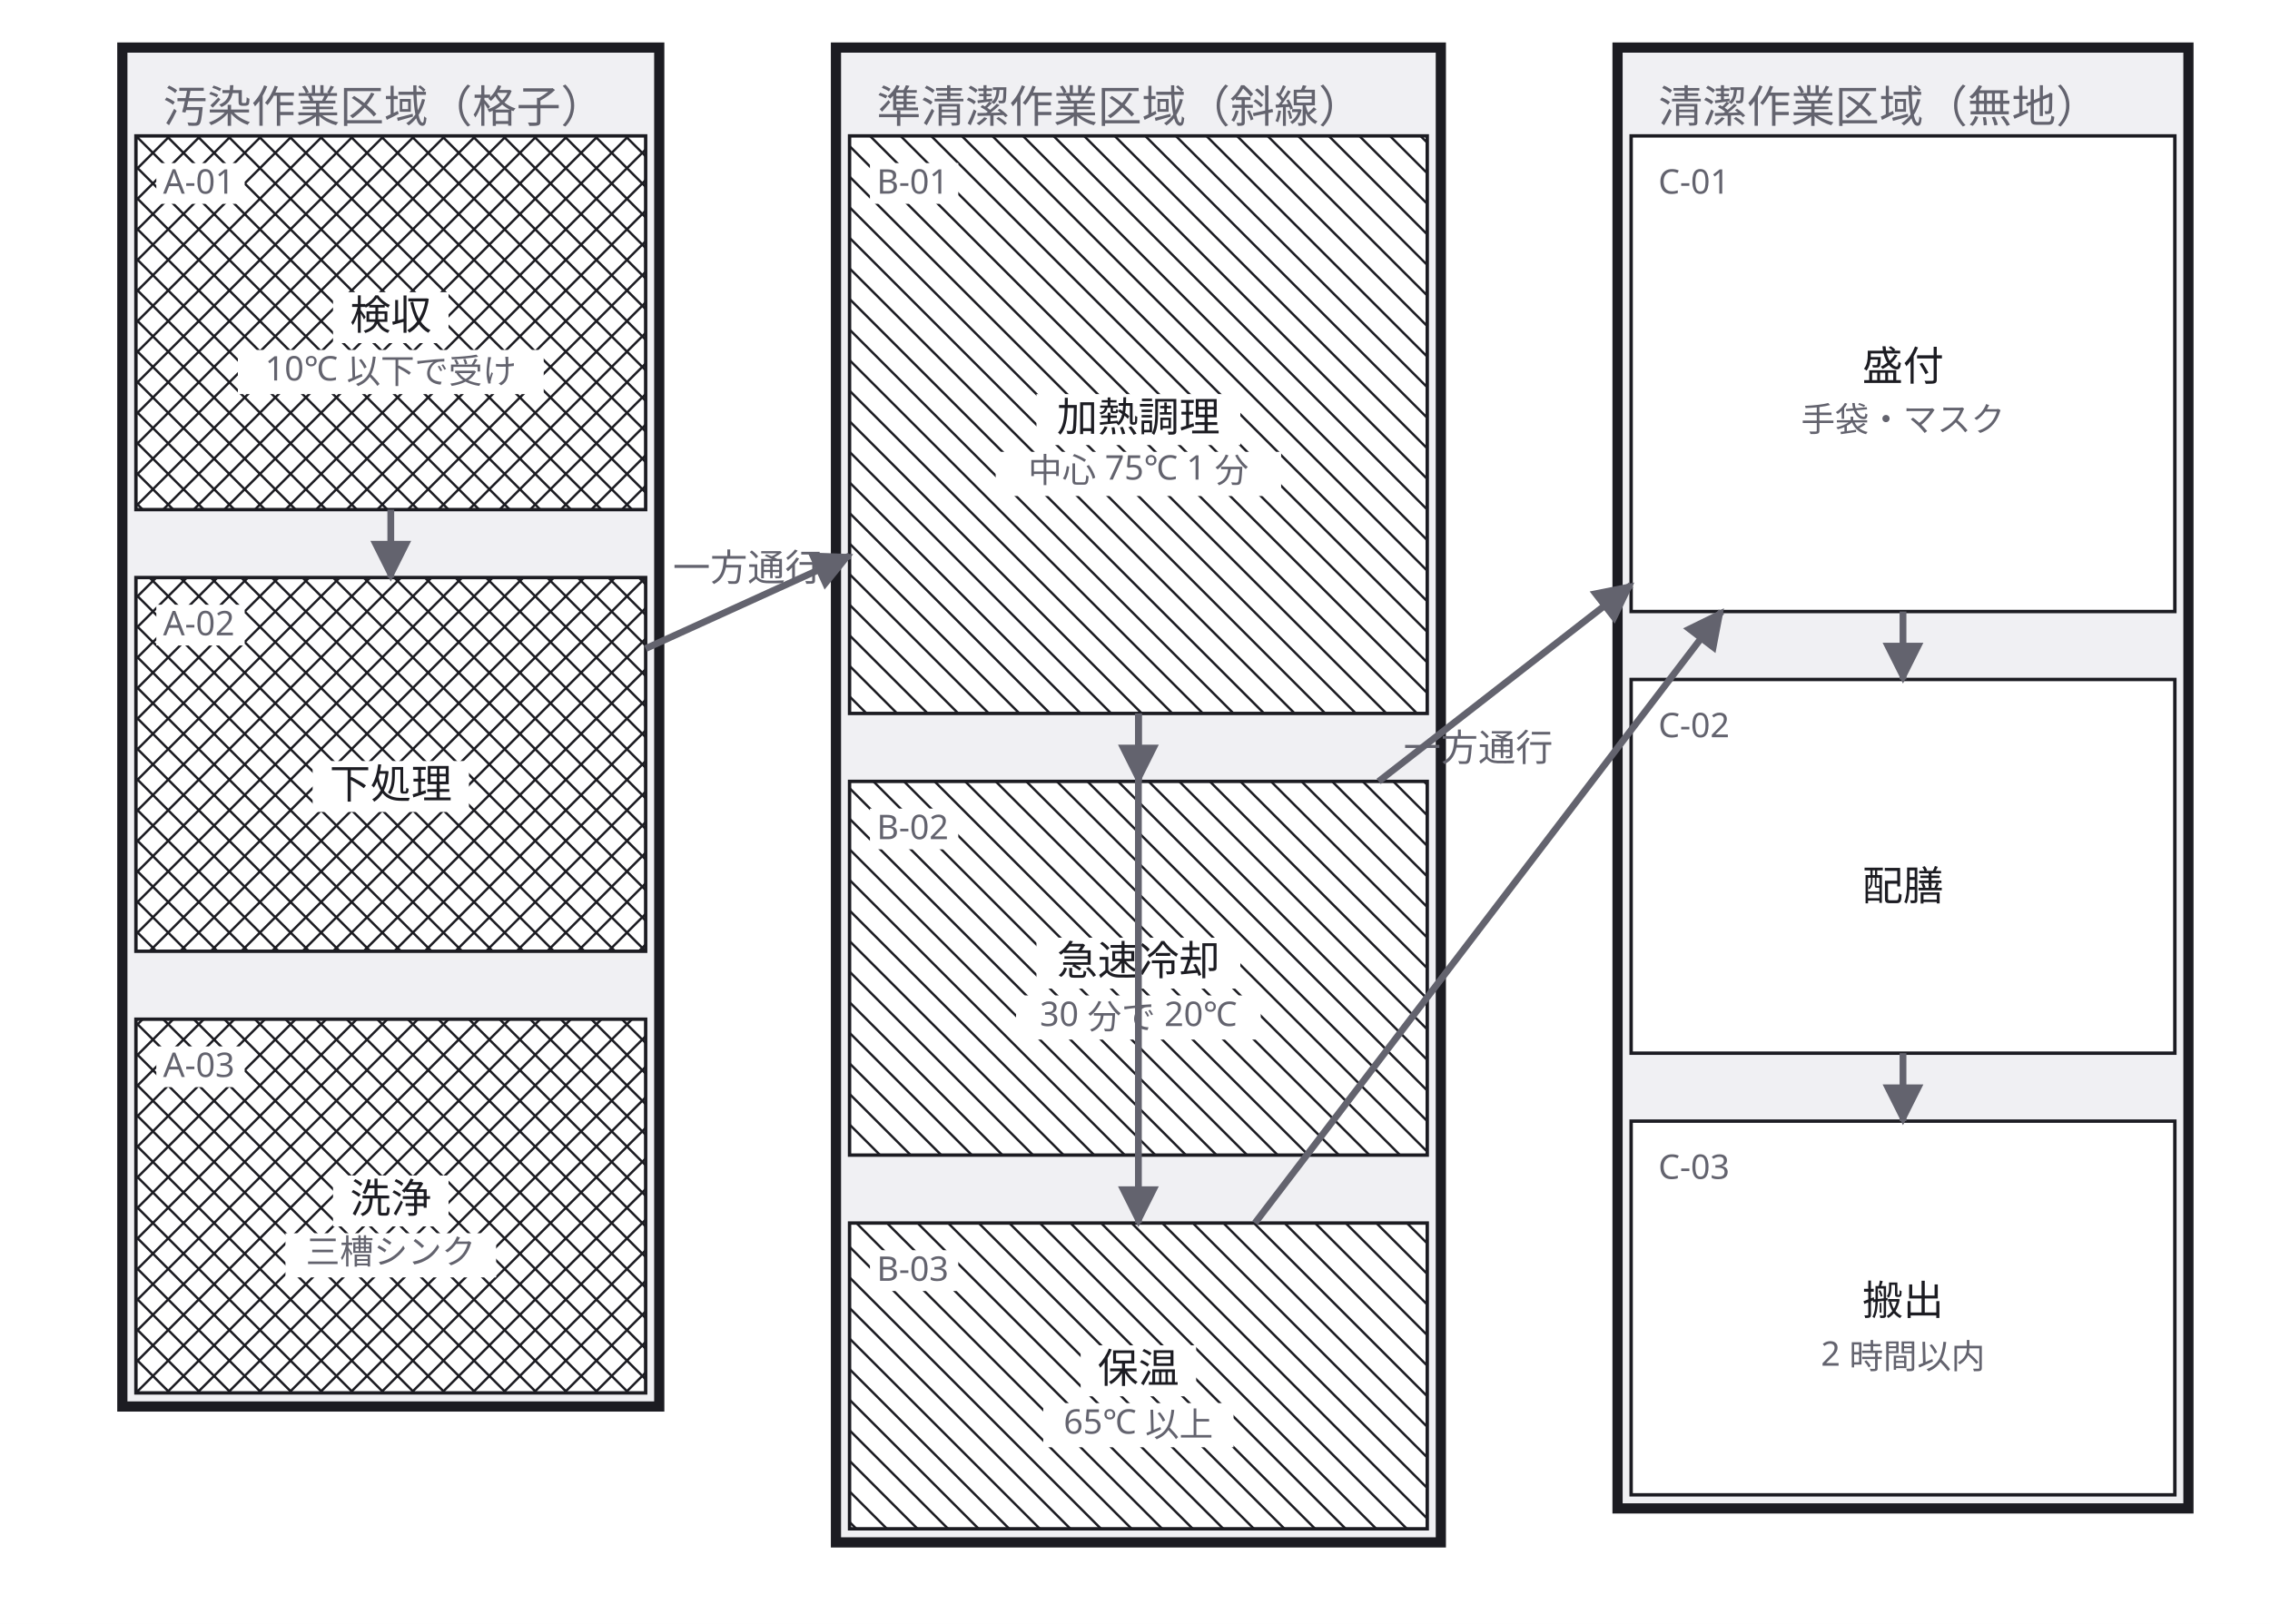
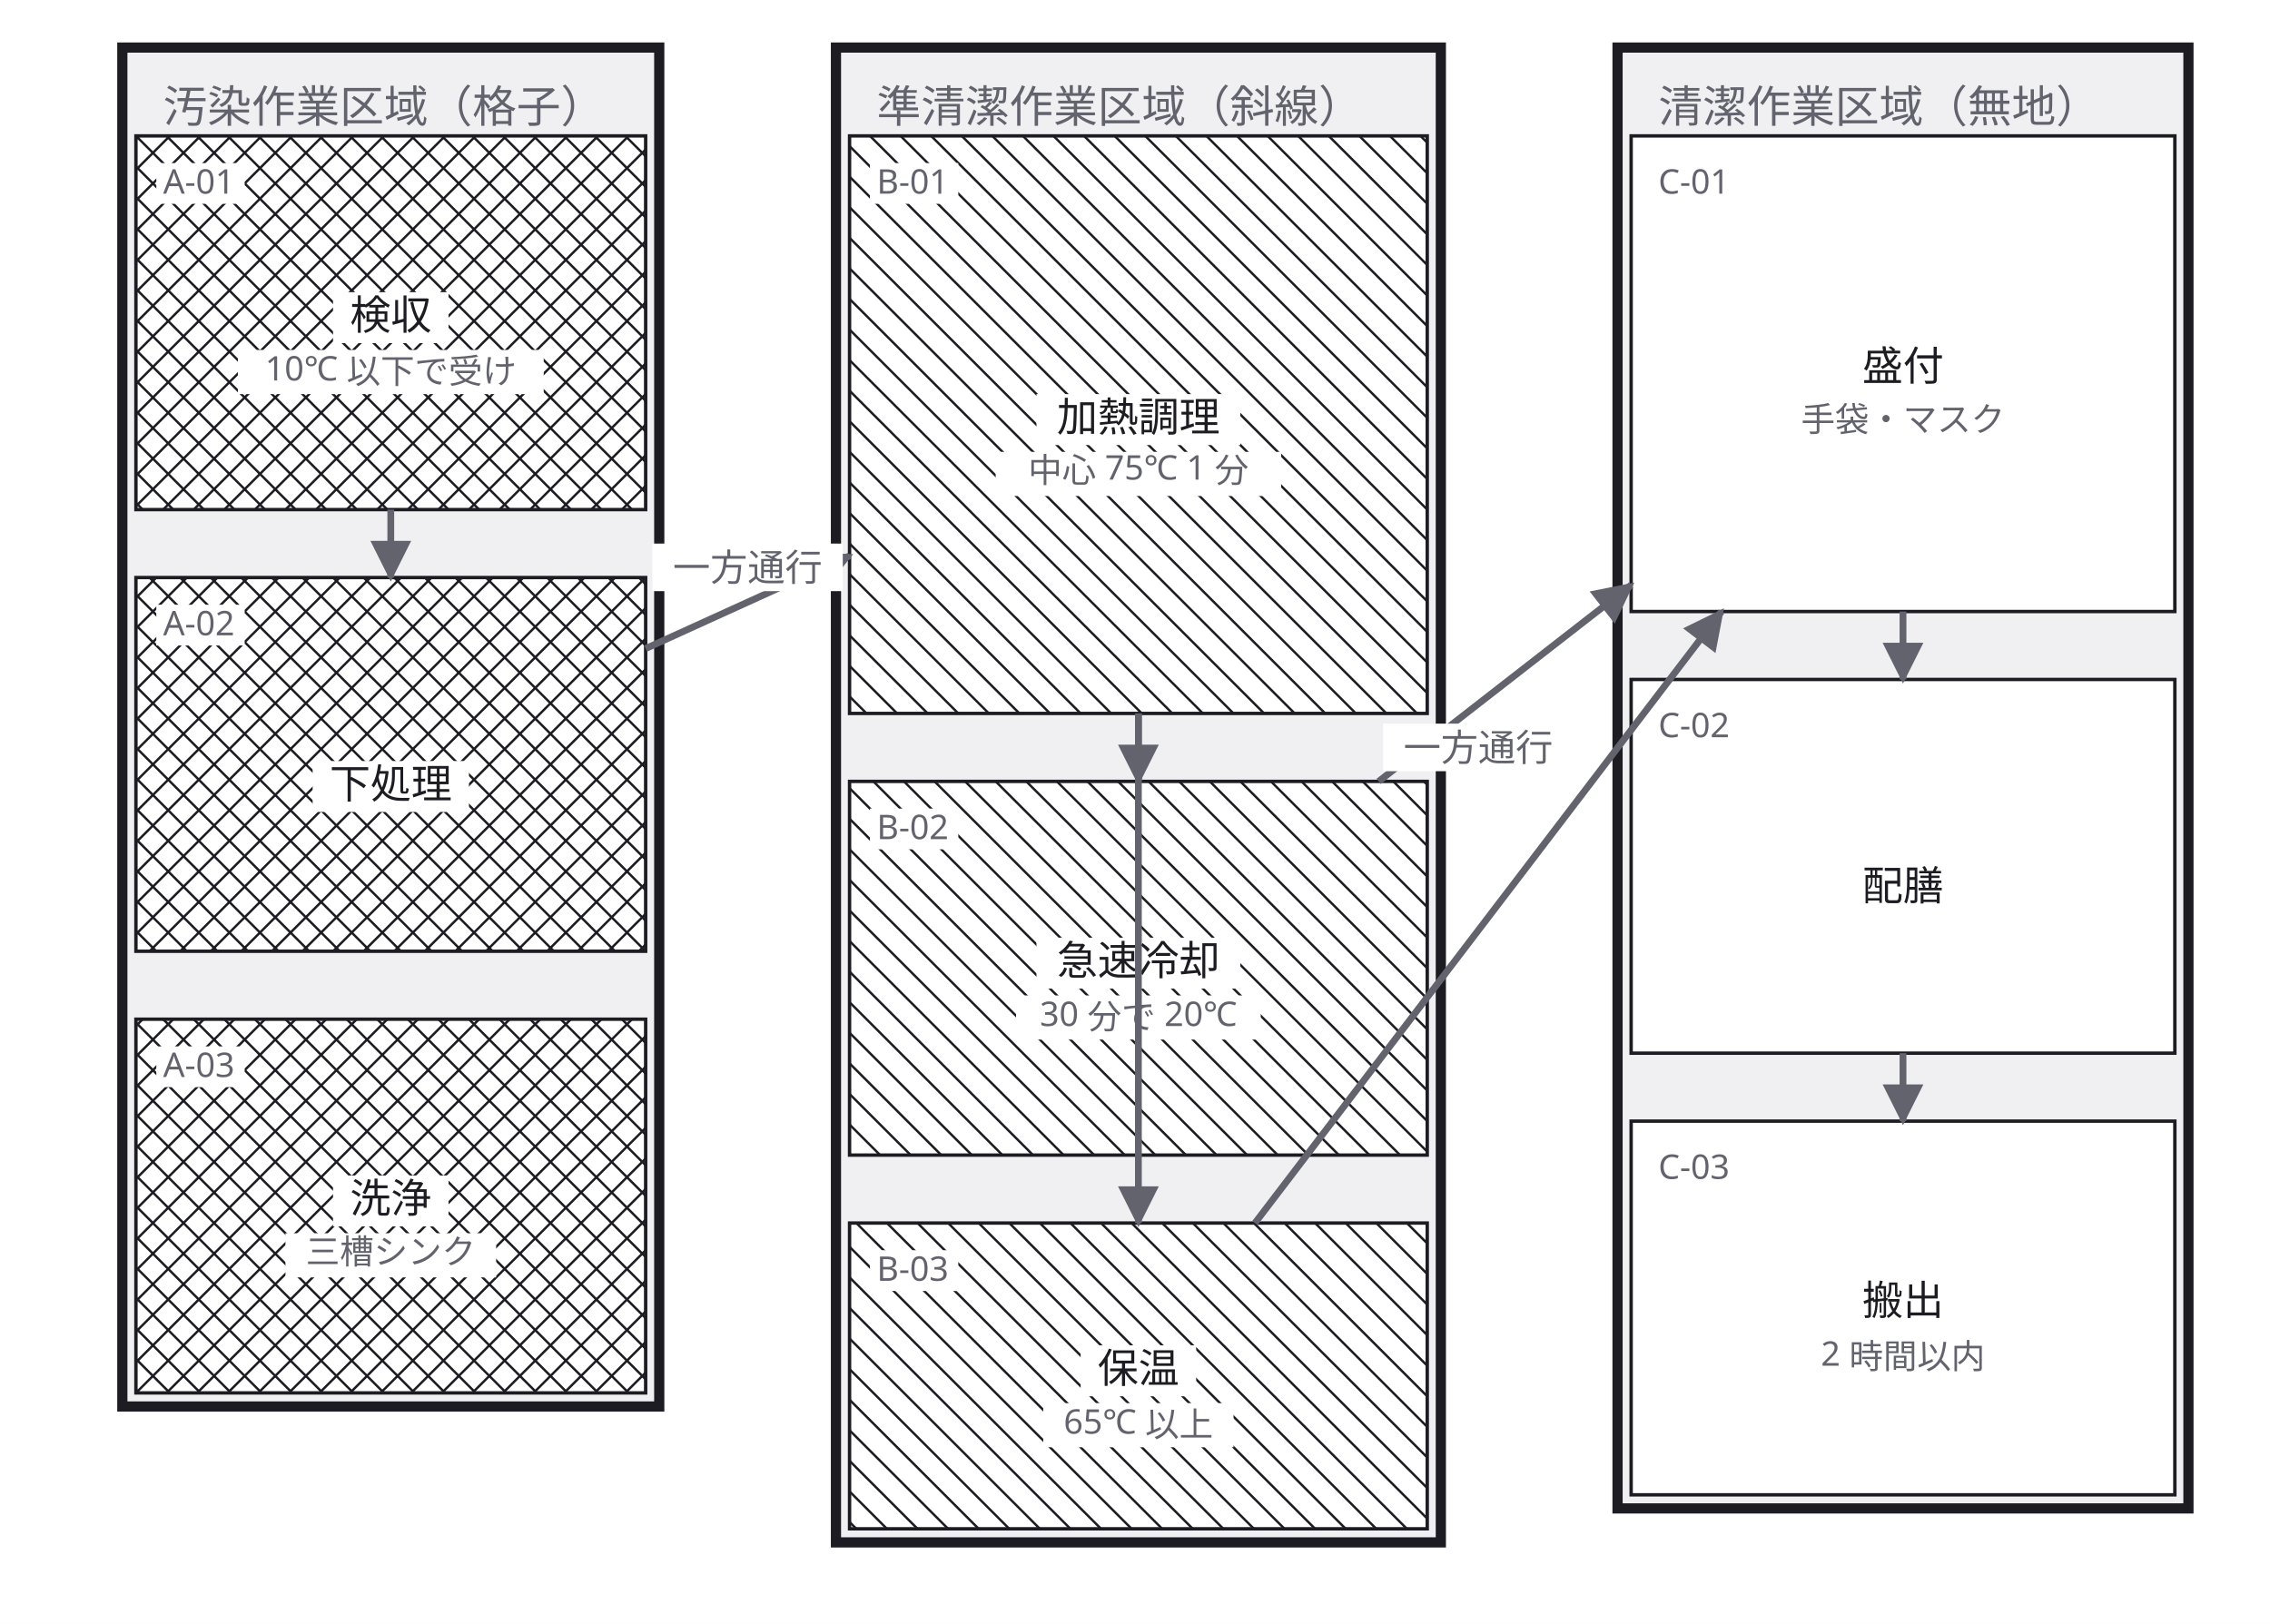
<svg xmlns="http://www.w3.org/2000/svg" width="668" height="478" viewBox="0 0 668 478">
  <defs>
    <marker id="arrow" viewBox="0 0 10 10" refX="9" refY="5" markerWidth="6" markerHeight="6" orient="auto">
      <path d="M 0 0 L 10 5 L 0 10 z" fill="#63636e" />
    </marker>
  </defs>
  <rect data-paper="1" x="0" y="0" width="668" height="478" fill="#ffffff" />
  <g data-group="osen">
    <rect x="36" y="14" width="158" height="400" fill="#f0f0f3" stroke="#1c1c22" stroke-width="3" />
    <text x="48" y="36" font-family="sans-serif" font-size="13" fill="#63636e">汚染作業区域（格子）</text>
  </g>
  <g data-group="junsei">
    <rect x="246" y="14" width="178" height="440" fill="#f0f0f3" stroke="#1c1c22" stroke-width="3" />
    <text x="258" y="36" font-family="sans-serif" font-size="13" fill="#63636e">準清潔作業区域（斜線）</text>
  </g>
  <g data-group="seiketsu">
    <rect x="476" y="14" width="168" height="430" fill="#f0f0f3" stroke="#1c1c22" stroke-width="3" />
    <text x="488" y="36" font-family="sans-serif" font-size="13" fill="#63636e">清潔作業区域（無地）</text>
  </g>
  <g data-node="kanetsu" data-pinned="false" data-shape="rect">
    <rect x="250" y="40" width="170" height="170" fill="#ffffff" stroke="#1c1c22" stroke-width="1" />
    <line x1="420" y1="42" x2="418" y2="40" stroke="#1c1c22" stroke-width="0.7" />
    <line x1="420" y1="51" x2="409" y2="40" stroke="#1c1c22" stroke-width="0.7" />
    <line x1="420" y1="60" x2="400" y2="40" stroke="#1c1c22" stroke-width="0.7" />
    <line x1="420" y1="69" x2="391" y2="40" stroke="#1c1c22" stroke-width="0.7" />
    <line x1="420" y1="78" x2="382" y2="40" stroke="#1c1c22" stroke-width="0.7" />
    <line x1="420" y1="87" x2="373" y2="40" stroke="#1c1c22" stroke-width="0.7" />
    <line x1="420" y1="96" x2="364" y2="40" stroke="#1c1c22" stroke-width="0.7" />
    <line x1="420" y1="105" x2="355" y2="40" stroke="#1c1c22" stroke-width="0.7" />
    <line x1="420" y1="114" x2="346" y2="40" stroke="#1c1c22" stroke-width="0.7" />
    <line x1="420" y1="123" x2="337" y2="40" stroke="#1c1c22" stroke-width="0.7" />
    <line x1="420" y1="132" x2="328" y2="40" stroke="#1c1c22" stroke-width="0.7" />
    <line x1="420" y1="141" x2="319" y2="40" stroke="#1c1c22" stroke-width="0.7" />
    <line x1="420" y1="150" x2="310" y2="40" stroke="#1c1c22" stroke-width="0.7" />
    <line x1="420" y1="159" x2="301" y2="40" stroke="#1c1c22" stroke-width="0.7" />
    <line x1="420" y1="168" x2="292" y2="40" stroke="#1c1c22" stroke-width="0.7" />
    <line x1="420" y1="177" x2="283" y2="40" stroke="#1c1c22" stroke-width="0.7" />
    <line x1="420" y1="186" x2="274" y2="40" stroke="#1c1c22" stroke-width="0.7" />
    <line x1="420" y1="195" x2="265" y2="40" stroke="#1c1c22" stroke-width="0.7" />
    <line x1="420" y1="204" x2="256" y2="40" stroke="#1c1c22" stroke-width="0.7" />
    <line x1="250" y1="43" x2="417" y2="210" stroke="#1c1c22" stroke-width="0.7" />
    <line x1="250" y1="52" x2="408" y2="210" stroke="#1c1c22" stroke-width="0.7" />
    <line x1="250" y1="61" x2="399" y2="210" stroke="#1c1c22" stroke-width="0.7" />
    <line x1="250" y1="70" x2="390" y2="210" stroke="#1c1c22" stroke-width="0.7" />
    <line x1="250" y1="79" x2="381" y2="210" stroke="#1c1c22" stroke-width="0.7" />
    <line x1="250" y1="88" x2="372" y2="210" stroke="#1c1c22" stroke-width="0.7" />
    <line x1="250" y1="97" x2="363" y2="210" stroke="#1c1c22" stroke-width="0.7" />
    <line x1="250" y1="106" x2="354" y2="210" stroke="#1c1c22" stroke-width="0.7" />
    <line x1="250" y1="115" x2="345" y2="210" stroke="#1c1c22" stroke-width="0.7" />
    <line x1="250" y1="124" x2="336" y2="210" stroke="#1c1c22" stroke-width="0.7" />
    <line x1="250" y1="133" x2="327" y2="210" stroke="#1c1c22" stroke-width="0.7" />
    <line x1="250" y1="142" x2="318" y2="210" stroke="#1c1c22" stroke-width="0.7" />
    <line x1="250" y1="151" x2="309" y2="210" stroke="#1c1c22" stroke-width="0.7" />
    <line x1="250" y1="160" x2="300" y2="210" stroke="#1c1c22" stroke-width="0.7" />
    <line x1="250" y1="169" x2="291" y2="210" stroke="#1c1c22" stroke-width="0.7" />
    <line x1="250" y1="178" x2="282" y2="210" stroke="#1c1c22" stroke-width="0.7" />
    <line x1="250" y1="187" x2="273" y2="210" stroke="#1c1c22" stroke-width="0.7" />
    <line x1="250" y1="196" x2="264" y2="210" stroke="#1c1c22" stroke-width="0.7" />
    <line x1="250" y1="205" x2="255" y2="210" stroke="#1c1c22" stroke-width="0.7" />
    <rect x="256" y="48" width="26" height="12" fill="#ffffff" />
    <text x="258" y="57" font-family="sans-serif" font-size="10" fill="#63636e">B-01</text>
    <rect x="305" y="116" width="60" height="15" fill="#ffffff" />
    <text x="335" y="127" text-anchor="middle" font-family="sans-serif" font-size="12" fill="#1c1c22">加熱調理</text>
    <rect x="293" y="133" width="84" height="13" fill="#ffffff" />
    <text x="335" y="142" text-anchor="middle" font-family="sans-serif" font-size="10" fill="#63636e">中心 75℃ 1 分</text>
  </g>
  <g data-node="moritsuke" data-pinned="false" data-shape="rect">
    <rect x="480" y="40" width="160" height="140" fill="#ffffff" stroke="#1c1c22" stroke-width="1" />
    <text x="488" y="57" font-family="sans-serif" font-size="10" fill="#63636e">C-01</text>
    <text x="560" y="112" text-anchor="middle" font-family="sans-serif" font-size="12" fill="#1c1c22">盛付</text>
    <text x="560" y="127" text-anchor="middle" font-family="sans-serif" font-size="10" fill="#63636e">手袋・マスク</text>
  </g>
  <g data-node="reikyaku" data-pinned="false" data-shape="rect">
    <rect x="250" y="230" width="170" height="110" fill="#ffffff" stroke="#1c1c22" stroke-width="1" />
    <line x1="420" y1="231" x2="419" y2="230" stroke="#1c1c22" stroke-width="0.7" />
    <line x1="420" y1="240" x2="410" y2="230" stroke="#1c1c22" stroke-width="0.7" />
    <line x1="420" y1="249" x2="401" y2="230" stroke="#1c1c22" stroke-width="0.7" />
    <line x1="420" y1="258" x2="392" y2="230" stroke="#1c1c22" stroke-width="0.7" />
    <line x1="420" y1="267" x2="383" y2="230" stroke="#1c1c22" stroke-width="0.7" />
    <line x1="420" y1="276" x2="374" y2="230" stroke="#1c1c22" stroke-width="0.7" />
    <line x1="420" y1="285" x2="365" y2="230" stroke="#1c1c22" stroke-width="0.7" />
    <line x1="420" y1="294" x2="356" y2="230" stroke="#1c1c22" stroke-width="0.7" />
    <line x1="420" y1="303" x2="347" y2="230" stroke="#1c1c22" stroke-width="0.7" />
    <line x1="420" y1="312" x2="338" y2="230" stroke="#1c1c22" stroke-width="0.7" />
    <line x1="420" y1="321" x2="329" y2="230" stroke="#1c1c22" stroke-width="0.7" />
    <line x1="420" y1="330" x2="320" y2="230" stroke="#1c1c22" stroke-width="0.7" />
    <line x1="420" y1="339" x2="311" y2="230" stroke="#1c1c22" stroke-width="0.7" />
    <line x1="302" y1="230" x2="412" y2="340" stroke="#1c1c22" stroke-width="0.7" />
    <line x1="293" y1="230" x2="403" y2="340" stroke="#1c1c22" stroke-width="0.7" />
    <line x1="284" y1="230" x2="394" y2="340" stroke="#1c1c22" stroke-width="0.7" />
    <line x1="275" y1="230" x2="385" y2="340" stroke="#1c1c22" stroke-width="0.7" />
    <line x1="266" y1="230" x2="376" y2="340" stroke="#1c1c22" stroke-width="0.7" />
    <line x1="257" y1="230" x2="367" y2="340" stroke="#1c1c22" stroke-width="0.7" />
    <line x1="250" y1="232" x2="358" y2="340" stroke="#1c1c22" stroke-width="0.7" />
    <line x1="250" y1="241" x2="349" y2="340" stroke="#1c1c22" stroke-width="0.7" />
    <line x1="250" y1="250" x2="340" y2="340" stroke="#1c1c22" stroke-width="0.7" />
    <line x1="250" y1="259" x2="331" y2="340" stroke="#1c1c22" stroke-width="0.7" />
    <line x1="250" y1="268" x2="322" y2="340" stroke="#1c1c22" stroke-width="0.7" />
    <line x1="250" y1="277" x2="313" y2="340" stroke="#1c1c22" stroke-width="0.7" />
    <line x1="250" y1="286" x2="304" y2="340" stroke="#1c1c22" stroke-width="0.7" />
    <line x1="250" y1="295" x2="295" y2="340" stroke="#1c1c22" stroke-width="0.7" />
    <line x1="250" y1="304" x2="286" y2="340" stroke="#1c1c22" stroke-width="0.7" />
    <line x1="250" y1="313" x2="277" y2="340" stroke="#1c1c22" stroke-width="0.7" />
    <line x1="250" y1="322" x2="268" y2="340" stroke="#1c1c22" stroke-width="0.7" />
    <line x1="250" y1="331" x2="259" y2="340" stroke="#1c1c22" stroke-width="0.7" />
    <rect x="256" y="238" width="26" height="12" fill="#ffffff" />
    <text x="258" y="247" font-family="sans-serif" font-size="10" fill="#63636e">B-02</text>
    <rect x="305" y="276" width="60" height="15" fill="#ffffff" />
    <text x="335" y="287" text-anchor="middle" font-family="sans-serif" font-size="12" fill="#1c1c22">急速冷却</text>
    <rect x="299" y="293" width="72" height="13" fill="#ffffff" />
    <text x="335" y="302" text-anchor="middle" font-family="sans-serif" font-size="10" fill="#63636e">30 分で 20℃</text>
  </g>
  <g data-node="haizen" data-pinned="false" data-shape="rect">
    <rect x="480" y="200" width="160" height="110" fill="#ffffff" stroke="#1c1c22" stroke-width="1" />
    <text x="488" y="217" font-family="sans-serif" font-size="10" fill="#63636e">C-02</text>
    <text x="560" y="265" text-anchor="middle" font-family="sans-serif" font-size="12" fill="#1c1c22">配膳</text>
  </g>
  <g data-node="hakobi" data-pinned="false" data-shape="rect">
    <rect x="480" y="330" width="160" height="110" fill="#ffffff" stroke="#1c1c22" stroke-width="1" />
    <text x="488" y="347" font-family="sans-serif" font-size="10" fill="#63636e">C-03</text>
    <text x="560" y="387" text-anchor="middle" font-family="sans-serif" font-size="12" fill="#1c1c22">搬出</text>
    <text x="560" y="402" text-anchor="middle" font-family="sans-serif" font-size="10" fill="#63636e">2 時間以内</text>
  </g>
  <g data-node="kenpin" data-pinned="false" data-shape="rect">
    <rect x="40" y="40" width="150" height="110" fill="#ffffff" stroke="#1c1c22" stroke-width="1" />
    <line x1="190" y1="46" x2="184" y2="40" stroke="#1c1c22" stroke-width="0.7" />
    <line x1="190" y1="55" x2="175" y2="40" stroke="#1c1c22" stroke-width="0.7" />
    <line x1="190" y1="64" x2="166" y2="40" stroke="#1c1c22" stroke-width="0.7" />
    <line x1="190" y1="73" x2="157" y2="40" stroke="#1c1c22" stroke-width="0.7" />
    <line x1="190" y1="82" x2="148" y2="40" stroke="#1c1c22" stroke-width="0.7" />
    <line x1="190" y1="91" x2="139" y2="40" stroke="#1c1c22" stroke-width="0.7" />
    <line x1="190" y1="100" x2="130" y2="40" stroke="#1c1c22" stroke-width="0.7" />
    <line x1="190" y1="109" x2="121" y2="40" stroke="#1c1c22" stroke-width="0.7" />
    <line x1="190" y1="118" x2="112" y2="40" stroke="#1c1c22" stroke-width="0.7" />
    <line x1="190" y1="127" x2="103" y2="40" stroke="#1c1c22" stroke-width="0.7" />
    <line x1="190" y1="136" x2="94" y2="40" stroke="#1c1c22" stroke-width="0.7" />
    <line x1="190" y1="145" x2="85" y2="40" stroke="#1c1c22" stroke-width="0.7" />
    <line x1="76" y1="40" x2="186" y2="150" stroke="#1c1c22" stroke-width="0.7" />
    <line x1="67" y1="40" x2="177" y2="150" stroke="#1c1c22" stroke-width="0.7" />
    <line x1="58" y1="40" x2="168" y2="150" stroke="#1c1c22" stroke-width="0.7" />
    <line x1="49" y1="40" x2="159" y2="150" stroke="#1c1c22" stroke-width="0.7" />
    <line x1="40" y1="40" x2="150" y2="150" stroke="#1c1c22" stroke-width="0.7" />
    <line x1="40" y1="49" x2="141" y2="150" stroke="#1c1c22" stroke-width="0.7" />
    <line x1="40" y1="58" x2="132" y2="150" stroke="#1c1c22" stroke-width="0.7" />
    <line x1="40" y1="67" x2="123" y2="150" stroke="#1c1c22" stroke-width="0.7" />
    <line x1="40" y1="76" x2="114" y2="150" stroke="#1c1c22" stroke-width="0.7" />
    <line x1="40" y1="85" x2="105" y2="150" stroke="#1c1c22" stroke-width="0.7" />
    <line x1="40" y1="94" x2="96" y2="150" stroke="#1c1c22" stroke-width="0.7" />
    <line x1="40" y1="103" x2="87" y2="150" stroke="#1c1c22" stroke-width="0.7" />
    <line x1="40" y1="112" x2="78" y2="150" stroke="#1c1c22" stroke-width="0.7" />
    <line x1="40" y1="121" x2="69" y2="150" stroke="#1c1c22" stroke-width="0.7" />
    <line x1="40" y1="130" x2="60" y2="150" stroke="#1c1c22" stroke-width="0.7" />
    <line x1="40" y1="139" x2="51" y2="150" stroke="#1c1c22" stroke-width="0.7" />
    <line x1="40" y1="148" x2="42" y2="150" stroke="#1c1c22" stroke-width="0.7" />
    <line x1="40" y1="41" x2="41" y2="40" stroke="#1c1c22" stroke-width="0.7" />
    <line x1="40" y1="50" x2="50" y2="40" stroke="#1c1c22" stroke-width="0.7" />
    <line x1="40" y1="59" x2="59" y2="40" stroke="#1c1c22" stroke-width="0.7" />
    <line x1="40" y1="68" x2="68" y2="40" stroke="#1c1c22" stroke-width="0.7" />
    <line x1="40" y1="77" x2="77" y2="40" stroke="#1c1c22" stroke-width="0.7" />
    <line x1="40" y1="86" x2="86" y2="40" stroke="#1c1c22" stroke-width="0.7" />
    <line x1="40" y1="95" x2="95" y2="40" stroke="#1c1c22" stroke-width="0.7" />
    <line x1="40" y1="104" x2="104" y2="40" stroke="#1c1c22" stroke-width="0.7" />
    <line x1="40" y1="113" x2="113" y2="40" stroke="#1c1c22" stroke-width="0.7" />
    <line x1="40" y1="122" x2="122" y2="40" stroke="#1c1c22" stroke-width="0.7" />
    <line x1="40" y1="131" x2="131" y2="40" stroke="#1c1c22" stroke-width="0.7" />
    <line x1="40" y1="140" x2="140" y2="40" stroke="#1c1c22" stroke-width="0.7" />
    <line x1="40" y1="149" x2="149" y2="40" stroke="#1c1c22" stroke-width="0.7" />
    <line x1="158" y1="40" x2="48" y2="150" stroke="#1c1c22" stroke-width="0.7" />
    <line x1="167" y1="40" x2="57" y2="150" stroke="#1c1c22" stroke-width="0.7" />
    <line x1="176" y1="40" x2="66" y2="150" stroke="#1c1c22" stroke-width="0.7" />
    <line x1="185" y1="40" x2="75" y2="150" stroke="#1c1c22" stroke-width="0.7" />
    <line x1="190" y1="44" x2="84" y2="150" stroke="#1c1c22" stroke-width="0.7" />
    <line x1="190" y1="53" x2="93" y2="150" stroke="#1c1c22" stroke-width="0.7" />
    <line x1="190" y1="62" x2="102" y2="150" stroke="#1c1c22" stroke-width="0.7" />
    <line x1="190" y1="71" x2="111" y2="150" stroke="#1c1c22" stroke-width="0.7" />
    <line x1="190" y1="80" x2="120" y2="150" stroke="#1c1c22" stroke-width="0.7" />
    <line x1="190" y1="89" x2="129" y2="150" stroke="#1c1c22" stroke-width="0.7" />
    <line x1="190" y1="98" x2="138" y2="150" stroke="#1c1c22" stroke-width="0.7" />
    <line x1="190" y1="107" x2="147" y2="150" stroke="#1c1c22" stroke-width="0.7" />
    <line x1="190" y1="116" x2="156" y2="150" stroke="#1c1c22" stroke-width="0.7" />
    <line x1="190" y1="125" x2="165" y2="150" stroke="#1c1c22" stroke-width="0.7" />
    <line x1="190" y1="134" x2="174" y2="150" stroke="#1c1c22" stroke-width="0.7" />
    <line x1="190" y1="143" x2="183" y2="150" stroke="#1c1c22" stroke-width="0.7" />
    <rect x="46" y="48" width="26" height="12" fill="#ffffff" />
    <text x="48" y="57" font-family="sans-serif" font-size="10" fill="#63636e">A-01</text>
    <rect x="98" y="86" width="34" height="15" fill="#ffffff" />
    <text x="115" y="97" text-anchor="middle" font-family="sans-serif" font-size="12" fill="#1c1c22">検収</text>
    <rect x="70" y="103" width="90" height="13" fill="#ffffff" />
    <text x="115" y="112" text-anchor="middle" font-family="sans-serif" font-size="10" fill="#63636e">10℃ 以下で受け</text>
  </g>
  <g data-node="shitagoshirae" data-pinned="false" data-shape="rect">
    <rect x="40" y="170" width="150" height="110" fill="#ffffff" stroke="#1c1c22" stroke-width="1" />
    <line x1="190" y1="172" x2="188" y2="170" stroke="#1c1c22" stroke-width="0.7" />
    <line x1="190" y1="181" x2="179" y2="170" stroke="#1c1c22" stroke-width="0.7" />
    <line x1="190" y1="190" x2="170" y2="170" stroke="#1c1c22" stroke-width="0.7" />
    <line x1="190" y1="199" x2="161" y2="170" stroke="#1c1c22" stroke-width="0.7" />
    <line x1="190" y1="208" x2="152" y2="170" stroke="#1c1c22" stroke-width="0.7" />
    <line x1="190" y1="217" x2="143" y2="170" stroke="#1c1c22" stroke-width="0.7" />
    <line x1="190" y1="226" x2="134" y2="170" stroke="#1c1c22" stroke-width="0.7" />
    <line x1="190" y1="235" x2="125" y2="170" stroke="#1c1c22" stroke-width="0.7" />
    <line x1="190" y1="244" x2="116" y2="170" stroke="#1c1c22" stroke-width="0.7" />
    <line x1="190" y1="253" x2="107" y2="170" stroke="#1c1c22" stroke-width="0.7" />
    <line x1="190" y1="262" x2="98" y2="170" stroke="#1c1c22" stroke-width="0.7" />
    <line x1="190" y1="271" x2="89" y2="170" stroke="#1c1c22" stroke-width="0.7" />
    <line x1="190" y1="280" x2="80" y2="170" stroke="#1c1c22" stroke-width="0.7" />
    <line x1="71" y1="170" x2="181" y2="280" stroke="#1c1c22" stroke-width="0.7" />
    <line x1="62" y1="170" x2="172" y2="280" stroke="#1c1c22" stroke-width="0.7" />
    <line x1="53" y1="170" x2="163" y2="280" stroke="#1c1c22" stroke-width="0.7" />
    <line x1="44" y1="170" x2="154" y2="280" stroke="#1c1c22" stroke-width="0.7" />
    <line x1="40" y1="175" x2="145" y2="280" stroke="#1c1c22" stroke-width="0.7" />
    <line x1="40" y1="184" x2="136" y2="280" stroke="#1c1c22" stroke-width="0.7" />
    <line x1="40" y1="193" x2="127" y2="280" stroke="#1c1c22" stroke-width="0.7" />
    <line x1="40" y1="202" x2="118" y2="280" stroke="#1c1c22" stroke-width="0.7" />
    <line x1="40" y1="211" x2="109" y2="280" stroke="#1c1c22" stroke-width="0.7" />
    <line x1="40" y1="220" x2="100" y2="280" stroke="#1c1c22" stroke-width="0.7" />
    <line x1="40" y1="229" x2="91" y2="280" stroke="#1c1c22" stroke-width="0.7" />
    <line x1="40" y1="238" x2="82" y2="280" stroke="#1c1c22" stroke-width="0.7" />
    <line x1="40" y1="247" x2="73" y2="280" stroke="#1c1c22" stroke-width="0.7" />
    <line x1="40" y1="256" x2="64" y2="280" stroke="#1c1c22" stroke-width="0.7" />
    <line x1="40" y1="265" x2="55" y2="280" stroke="#1c1c22" stroke-width="0.7" />
    <line x1="40" y1="274" x2="46" y2="280" stroke="#1c1c22" stroke-width="0.7" />
    <line x1="40" y1="176" x2="46" y2="170" stroke="#1c1c22" stroke-width="0.7" />
    <line x1="40" y1="185" x2="55" y2="170" stroke="#1c1c22" stroke-width="0.7" />
    <line x1="40" y1="194" x2="64" y2="170" stroke="#1c1c22" stroke-width="0.7" />
    <line x1="40" y1="203" x2="73" y2="170" stroke="#1c1c22" stroke-width="0.7" />
    <line x1="40" y1="212" x2="82" y2="170" stroke="#1c1c22" stroke-width="0.7" />
    <line x1="40" y1="221" x2="91" y2="170" stroke="#1c1c22" stroke-width="0.7" />
    <line x1="40" y1="230" x2="100" y2="170" stroke="#1c1c22" stroke-width="0.7" />
    <line x1="40" y1="239" x2="109" y2="170" stroke="#1c1c22" stroke-width="0.7" />
    <line x1="40" y1="248" x2="118" y2="170" stroke="#1c1c22" stroke-width="0.7" />
    <line x1="40" y1="257" x2="127" y2="170" stroke="#1c1c22" stroke-width="0.7" />
    <line x1="40" y1="266" x2="136" y2="170" stroke="#1c1c22" stroke-width="0.7" />
    <line x1="40" y1="275" x2="145" y2="170" stroke="#1c1c22" stroke-width="0.7" />
    <line x1="154" y1="170" x2="44" y2="280" stroke="#1c1c22" stroke-width="0.7" />
    <line x1="163" y1="170" x2="53" y2="280" stroke="#1c1c22" stroke-width="0.7" />
    <line x1="172" y1="170" x2="62" y2="280" stroke="#1c1c22" stroke-width="0.7" />
    <line x1="181" y1="170" x2="71" y2="280" stroke="#1c1c22" stroke-width="0.7" />
    <line x1="190" y1="170" x2="80" y2="280" stroke="#1c1c22" stroke-width="0.7" />
    <line x1="190" y1="179" x2="89" y2="280" stroke="#1c1c22" stroke-width="0.7" />
    <line x1="190" y1="188" x2="98" y2="280" stroke="#1c1c22" stroke-width="0.7" />
    <line x1="190" y1="197" x2="107" y2="280" stroke="#1c1c22" stroke-width="0.7" />
    <line x1="190" y1="206" x2="116" y2="280" stroke="#1c1c22" stroke-width="0.7" />
    <line x1="190" y1="215" x2="125" y2="280" stroke="#1c1c22" stroke-width="0.7" />
    <line x1="190" y1="224" x2="134" y2="280" stroke="#1c1c22" stroke-width="0.7" />
    <line x1="190" y1="233" x2="143" y2="280" stroke="#1c1c22" stroke-width="0.7" />
    <line x1="190" y1="242" x2="152" y2="280" stroke="#1c1c22" stroke-width="0.7" />
    <line x1="190" y1="251" x2="161" y2="280" stroke="#1c1c22" stroke-width="0.7" />
    <line x1="190" y1="260" x2="170" y2="280" stroke="#1c1c22" stroke-width="0.7" />
    <line x1="190" y1="269" x2="179" y2="280" stroke="#1c1c22" stroke-width="0.7" />
    <line x1="190" y1="278" x2="188" y2="280" stroke="#1c1c22" stroke-width="0.7" />
    <rect x="46" y="178" width="26" height="12" fill="#ffffff" />
    <text x="48" y="187" font-family="sans-serif" font-size="10" fill="#63636e">A-02</text>
    <rect x="92" y="224" width="46" height="15" fill="#ffffff" />
    <text x="115" y="235" text-anchor="middle" font-family="sans-serif" font-size="12" fill="#1c1c22">下処理</text>
  </g>
  <g data-node="senjo" data-pinned="false" data-shape="rect">
    <rect x="40" y="300" width="150" height="110" fill="#ffffff" stroke="#1c1c22" stroke-width="1" />
    <line x1="190" y1="307" x2="183" y2="300" stroke="#1c1c22" stroke-width="0.7" />
    <line x1="190" y1="316" x2="174" y2="300" stroke="#1c1c22" stroke-width="0.7" />
    <line x1="190" y1="325" x2="165" y2="300" stroke="#1c1c22" stroke-width="0.7" />
    <line x1="190" y1="334" x2="156" y2="300" stroke="#1c1c22" stroke-width="0.7" />
    <line x1="190" y1="343" x2="147" y2="300" stroke="#1c1c22" stroke-width="0.7" />
    <line x1="190" y1="352" x2="138" y2="300" stroke="#1c1c22" stroke-width="0.7" />
    <line x1="190" y1="361" x2="129" y2="300" stroke="#1c1c22" stroke-width="0.7" />
    <line x1="190" y1="370" x2="120" y2="300" stroke="#1c1c22" stroke-width="0.7" />
    <line x1="190" y1="379" x2="111" y2="300" stroke="#1c1c22" stroke-width="0.7" />
    <line x1="190" y1="388" x2="102" y2="300" stroke="#1c1c22" stroke-width="0.7" />
    <line x1="190" y1="397" x2="93" y2="300" stroke="#1c1c22" stroke-width="0.7" />
    <line x1="190" y1="406" x2="84" y2="300" stroke="#1c1c22" stroke-width="0.7" />
    <line x1="75" y1="300" x2="185" y2="410" stroke="#1c1c22" stroke-width="0.7" />
    <line x1="66" y1="300" x2="176" y2="410" stroke="#1c1c22" stroke-width="0.7" />
    <line x1="57" y1="300" x2="167" y2="410" stroke="#1c1c22" stroke-width="0.7" />
    <line x1="48" y1="300" x2="158" y2="410" stroke="#1c1c22" stroke-width="0.7" />
    <line x1="40" y1="301" x2="149" y2="410" stroke="#1c1c22" stroke-width="0.7" />
    <line x1="40" y1="310" x2="140" y2="410" stroke="#1c1c22" stroke-width="0.7" />
    <line x1="40" y1="319" x2="131" y2="410" stroke="#1c1c22" stroke-width="0.7" />
    <line x1="40" y1="328" x2="122" y2="410" stroke="#1c1c22" stroke-width="0.7" />
    <line x1="40" y1="337" x2="113" y2="410" stroke="#1c1c22" stroke-width="0.7" />
    <line x1="40" y1="346" x2="104" y2="410" stroke="#1c1c22" stroke-width="0.7" />
    <line x1="40" y1="355" x2="95" y2="410" stroke="#1c1c22" stroke-width="0.7" />
    <line x1="40" y1="364" x2="86" y2="410" stroke="#1c1c22" stroke-width="0.7" />
    <line x1="40" y1="373" x2="77" y2="410" stroke="#1c1c22" stroke-width="0.7" />
    <line x1="40" y1="382" x2="68" y2="410" stroke="#1c1c22" stroke-width="0.7" />
    <line x1="40" y1="391" x2="59" y2="410" stroke="#1c1c22" stroke-width="0.7" />
    <line x1="40" y1="400" x2="50" y2="410" stroke="#1c1c22" stroke-width="0.7" />
    <line x1="40" y1="409" x2="41" y2="410" stroke="#1c1c22" stroke-width="0.7" />
    <line x1="40" y1="302" x2="42" y2="300" stroke="#1c1c22" stroke-width="0.7" />
    <line x1="40" y1="311" x2="51" y2="300" stroke="#1c1c22" stroke-width="0.7" />
    <line x1="40" y1="320" x2="60" y2="300" stroke="#1c1c22" stroke-width="0.7" />
    <line x1="40" y1="329" x2="69" y2="300" stroke="#1c1c22" stroke-width="0.7" />
    <line x1="40" y1="338" x2="78" y2="300" stroke="#1c1c22" stroke-width="0.7" />
    <line x1="40" y1="347" x2="87" y2="300" stroke="#1c1c22" stroke-width="0.7" />
    <line x1="40" y1="356" x2="96" y2="300" stroke="#1c1c22" stroke-width="0.7" />
    <line x1="40" y1="365" x2="105" y2="300" stroke="#1c1c22" stroke-width="0.7" />
    <line x1="40" y1="374" x2="114" y2="300" stroke="#1c1c22" stroke-width="0.7" />
    <line x1="40" y1="383" x2="123" y2="300" stroke="#1c1c22" stroke-width="0.7" />
    <line x1="40" y1="392" x2="132" y2="300" stroke="#1c1c22" stroke-width="0.7" />
    <line x1="40" y1="401" x2="141" y2="300" stroke="#1c1c22" stroke-width="0.7" />
    <line x1="40" y1="410" x2="150" y2="300" stroke="#1c1c22" stroke-width="0.7" />
    <line x1="159" y1="300" x2="49" y2="410" stroke="#1c1c22" stroke-width="0.7" />
    <line x1="168" y1="300" x2="58" y2="410" stroke="#1c1c22" stroke-width="0.7" />
    <line x1="177" y1="300" x2="67" y2="410" stroke="#1c1c22" stroke-width="0.7" />
    <line x1="186" y1="300" x2="76" y2="410" stroke="#1c1c22" stroke-width="0.7" />
    <line x1="190" y1="305" x2="85" y2="410" stroke="#1c1c22" stroke-width="0.7" />
    <line x1="190" y1="314" x2="94" y2="410" stroke="#1c1c22" stroke-width="0.7" />
    <line x1="190" y1="323" x2="103" y2="410" stroke="#1c1c22" stroke-width="0.7" />
    <line x1="190" y1="332" x2="112" y2="410" stroke="#1c1c22" stroke-width="0.7" />
    <line x1="190" y1="341" x2="121" y2="410" stroke="#1c1c22" stroke-width="0.7" />
    <line x1="190" y1="350" x2="130" y2="410" stroke="#1c1c22" stroke-width="0.7" />
    <line x1="190" y1="359" x2="139" y2="410" stroke="#1c1c22" stroke-width="0.7" />
    <line x1="190" y1="368" x2="148" y2="410" stroke="#1c1c22" stroke-width="0.7" />
    <line x1="190" y1="377" x2="157" y2="410" stroke="#1c1c22" stroke-width="0.7" />
    <line x1="190" y1="386" x2="166" y2="410" stroke="#1c1c22" stroke-width="0.7" />
    <line x1="190" y1="395" x2="175" y2="410" stroke="#1c1c22" stroke-width="0.7" />
    <line x1="190" y1="404" x2="184" y2="410" stroke="#1c1c22" stroke-width="0.7" />
    <rect x="46" y="308" width="26" height="12" fill="#ffffff" />
    <text x="48" y="317" font-family="sans-serif" font-size="10" fill="#63636e">A-03</text>
    <rect x="98" y="346" width="34" height="15" fill="#ffffff" />
    <text x="115" y="357" text-anchor="middle" font-family="sans-serif" font-size="12" fill="#1c1c22">洗浄</text>
    <rect x="84" y="363" width="62" height="13" fill="#ffffff" />
    <text x="115" y="372" text-anchor="middle" font-family="sans-serif" font-size="10" fill="#63636e">三槽シンク</text>
  </g>
  <g data-node="hoon" data-pinned="false" data-shape="rect">
    <rect x="250" y="360" width="170" height="90" fill="#ffffff" stroke="#1c1c22" stroke-width="1" />
    <line x1="420" y1="366" x2="414" y2="360" stroke="#1c1c22" stroke-width="0.7" />
    <line x1="420" y1="375" x2="405" y2="360" stroke="#1c1c22" stroke-width="0.7" />
    <line x1="420" y1="384" x2="396" y2="360" stroke="#1c1c22" stroke-width="0.7" />
    <line x1="420" y1="393" x2="387" y2="360" stroke="#1c1c22" stroke-width="0.7" />
    <line x1="420" y1="402" x2="378" y2="360" stroke="#1c1c22" stroke-width="0.7" />
    <line x1="420" y1="411" x2="369" y2="360" stroke="#1c1c22" stroke-width="0.7" />
    <line x1="420" y1="420" x2="360" y2="360" stroke="#1c1c22" stroke-width="0.7" />
    <line x1="420" y1="429" x2="351" y2="360" stroke="#1c1c22" stroke-width="0.7" />
    <line x1="420" y1="438" x2="342" y2="360" stroke="#1c1c22" stroke-width="0.7" />
    <line x1="420" y1="447" x2="333" y2="360" stroke="#1c1c22" stroke-width="0.7" />
    <line x1="324" y1="360" x2="414" y2="450" stroke="#1c1c22" stroke-width="0.7" />
    <line x1="315" y1="360" x2="405" y2="450" stroke="#1c1c22" stroke-width="0.7" />
    <line x1="306" y1="360" x2="396" y2="450" stroke="#1c1c22" stroke-width="0.7" />
    <line x1="297" y1="360" x2="387" y2="450" stroke="#1c1c22" stroke-width="0.7" />
    <line x1="288" y1="360" x2="378" y2="450" stroke="#1c1c22" stroke-width="0.7" />
    <line x1="279" y1="360" x2="369" y2="450" stroke="#1c1c22" stroke-width="0.7" />
    <line x1="270" y1="360" x2="360" y2="450" stroke="#1c1c22" stroke-width="0.7" />
    <line x1="261" y1="360" x2="351" y2="450" stroke="#1c1c22" stroke-width="0.7" />
    <line x1="252" y1="360" x2="342" y2="450" stroke="#1c1c22" stroke-width="0.7" />
    <line x1="250" y1="367" x2="333" y2="450" stroke="#1c1c22" stroke-width="0.7" />
    <line x1="250" y1="376" x2="324" y2="450" stroke="#1c1c22" stroke-width="0.7" />
    <line x1="250" y1="385" x2="315" y2="450" stroke="#1c1c22" stroke-width="0.7" />
    <line x1="250" y1="394" x2="306" y2="450" stroke="#1c1c22" stroke-width="0.7" />
    <line x1="250" y1="403" x2="297" y2="450" stroke="#1c1c22" stroke-width="0.7" />
    <line x1="250" y1="412" x2="288" y2="450" stroke="#1c1c22" stroke-width="0.7" />
    <line x1="250" y1="421" x2="279" y2="450" stroke="#1c1c22" stroke-width="0.7" />
    <line x1="250" y1="430" x2="270" y2="450" stroke="#1c1c22" stroke-width="0.7" />
    <line x1="250" y1="439" x2="261" y2="450" stroke="#1c1c22" stroke-width="0.7" />
    <line x1="250" y1="448" x2="252" y2="450" stroke="#1c1c22" stroke-width="0.7" />
    <rect x="256" y="368" width="26" height="12" fill="#ffffff" />
    <text x="258" y="377" font-family="sans-serif" font-size="10" fill="#63636e">B-03</text>
    <rect x="318" y="396" width="34" height="15" fill="#ffffff" />
    <text x="335" y="407" text-anchor="middle" font-family="sans-serif" font-size="12" fill="#1c1c22">保温</text>
    <rect x="307" y="413" width="56" height="13" fill="#ffffff" />
    <text x="335" y="422" text-anchor="middle" font-family="sans-serif" font-size="10" fill="#63636e">65℃ 以上</text>
  </g>
  <g data-edge="kenpin&gt;shitagoshirae" data-pinned="false">
    <path d="M 115 150 L 115 170" fill="none" stroke="#63636e" stroke-width="2" marker-end="url(#arrow)" />
  </g>
  <g data-edge="shitagoshirae&gt;kanetsu" data-pinned="false">
    <path d="M 190 190.9 L 250 163.6" fill="none" stroke="#63636e" stroke-width="2" marker-end="url(#arrow)" />
+     <rect data-edge-label="1" x="192" y="160" width="56" height="14" fill="#ffffff" />
    <text x="220" y="171" text-anchor="middle" font-family="sans-serif" font-size="11" fill="#63636e">一方通行</text>
  </g>
  <g data-edge="kanetsu&gt;reikyaku" data-pinned="false">
    <path d="M 335 210 L 335 230" fill="none" stroke="#63636e" stroke-width="2" marker-end="url(#arrow)" />
  </g>
  <g data-edge="kanetsu&gt;hoon" data-pinned="false">
    <path d="M 335 210 L 335 360" fill="none" stroke="#63636e" stroke-width="2" marker-end="url(#arrow)" />
  </g>
  <g data-edge="reikyaku&gt;moritsuke" data-pinned="false">
    <path d="M 405.7 230 L 480 172.2" fill="none" stroke="#63636e" stroke-width="2" marker-end="url(#arrow)" />
+     <rect data-edge-label="1" x="407" y="213" width="56" height="14" fill="#ffffff" />
    <text x="435" y="224" text-anchor="middle" font-family="sans-serif" font-size="11" fill="#63636e">一方通行</text>
  </g>
  <g data-edge="hoon&gt;moritsuke" data-pinned="false">
    <path d="M 369.3 360 L 506.6 180" fill="none" stroke="#63636e" stroke-width="2" marker-end="url(#arrow)" />
  </g>
  <g data-edge="moritsuke&gt;haizen" data-pinned="false">
    <path d="M 560 180 L 560 200" fill="none" stroke="#63636e" stroke-width="2" marker-end="url(#arrow)" />
  </g>
  <g data-edge="haizen&gt;hakobi" data-pinned="false">
    <path d="M 560 310 L 560 330" fill="none" stroke="#63636e" stroke-width="2" marker-end="url(#arrow)" />
  </g>
</svg>
